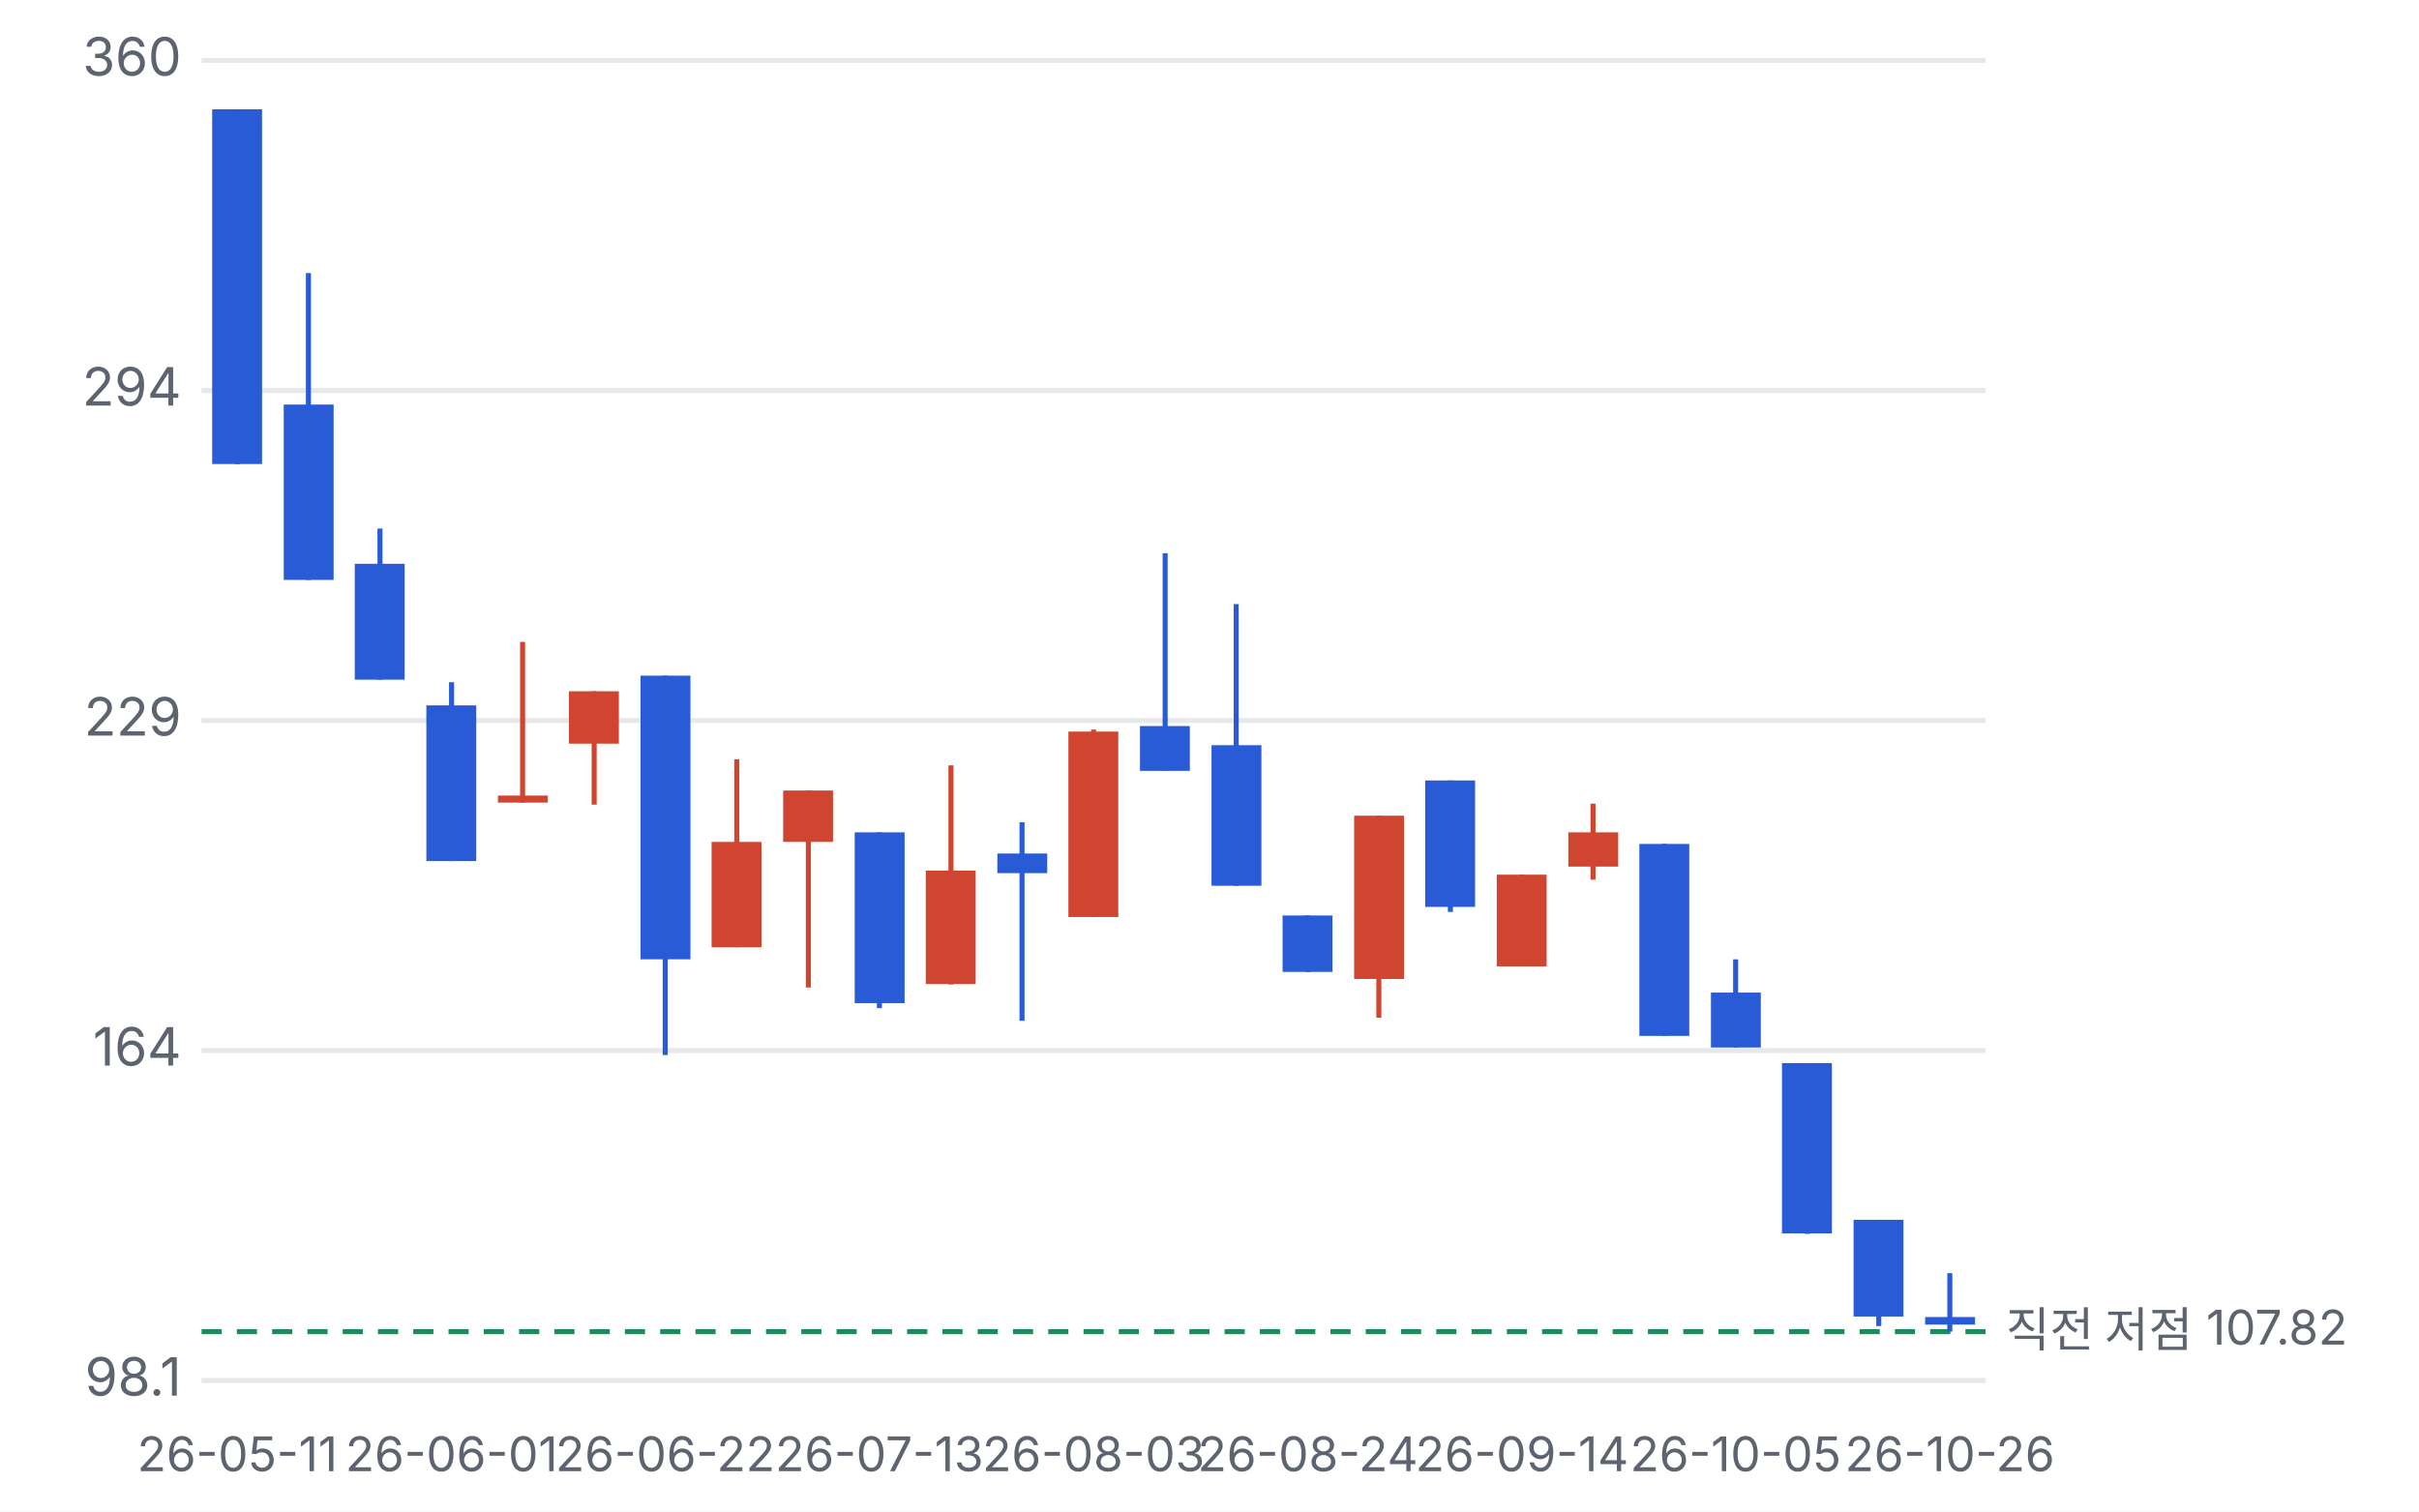
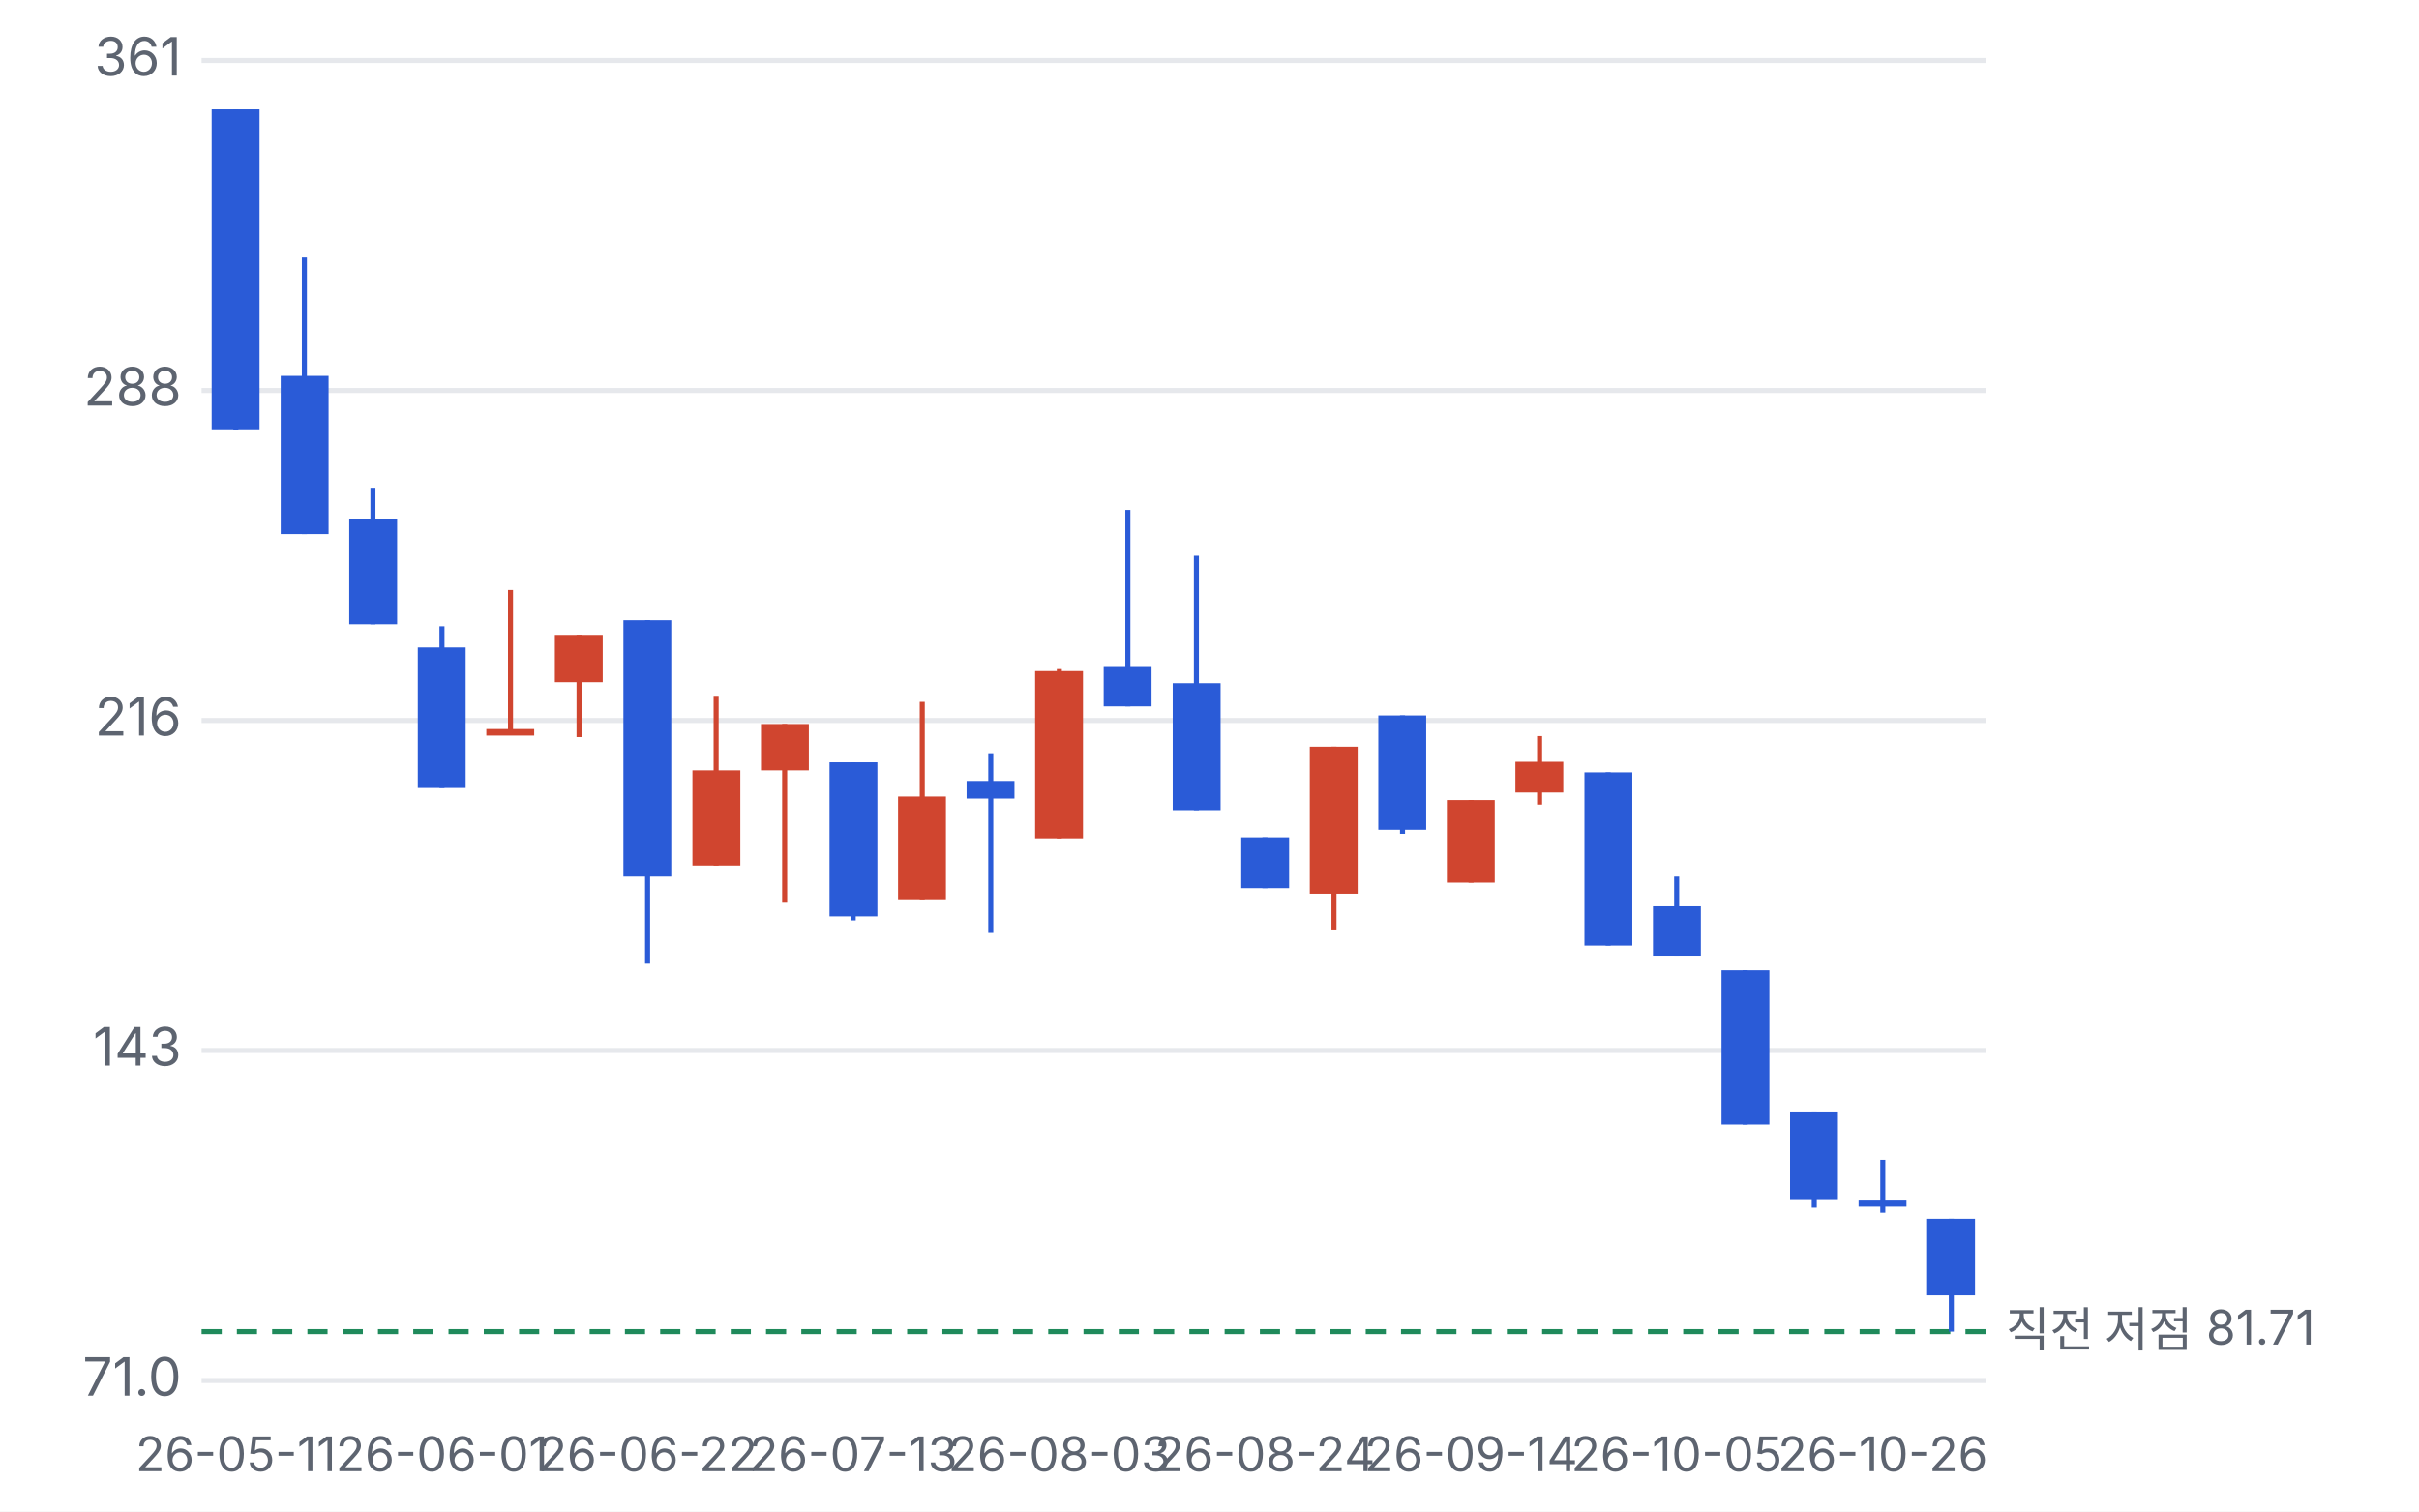
<svg xmlns="http://www.w3.org/2000/svg" viewBox="0 0 480 300" width="480" height="300">
  <style>text{fill:#5d6470;font-size:10.5px;font-family:-apple-system,'Apple SD Gothic Neo','Malgun Gothic',sans-serif}</style>
  <rect width="100%" height="100%" fill="#ffffff" />
  <g transform="translate(0,0)">
    <line x1="40" x2="394" y1="274.0" y2="274.0" stroke="#e6e8ec" />
-     <text x="36" y="277.0" text-anchor="end">98.1</text>
+     <text x="36" y="277.0" text-anchor="end">71.0</text>
    <line x1="40" x2="394" y1="208.5" y2="208.5" stroke="#e6e8ec" />
-     <text x="36" y="211.5" text-anchor="end">164</text>
+     <text x="36" y="211.5" text-anchor="end">143</text>
    <line x1="40" x2="394" y1="143.0" y2="143.0" stroke="#e6e8ec" />
-     <text x="36" y="146.0" text-anchor="end">229</text>
+     <text x="36" y="146.0" text-anchor="end">216</text>
    <line x1="40" x2="394" y1="77.5" y2="77.5" stroke="#e6e8ec" />
-     <text x="36" y="80.5" text-anchor="end">294</text>
+     <text x="36" y="80.5" text-anchor="end">288</text>
    <line x1="40" x2="394" y1="12.0" y2="12.0" stroke="#e6e8ec" />
-     <text x="36" y="15.0" text-anchor="end">360</text>
+     <text x="36" y="15.0" text-anchor="end">361</text>
    <line x1="40" x2="394" y1="264.3" y2="264.3" stroke="#1f8a5b" stroke-dasharray="4 3" />
-     <text x="398" y="267.3" style="font-size:9.5px">직전 저점 107.82</text>
-     <line x1="47.1" x2="47.1" y1="21.7" y2="92.1" stroke="#2a5bd7" />
-     <rect x="42.1" y="21.7" width="9.9" height="70.4" fill="#2a5bd7" />
-     <text x="47.1" y="292" text-anchor="middle" style="font-size:9.5px">26-05-11</text>
-     <line x1="61.2" x2="61.2" y1="54.2" y2="115.1" stroke="#2a5bd7" />
-     <rect x="56.3" y="80.3" width="9.9" height="34.8" fill="#2a5bd7" />
-     <line x1="75.4" x2="75.4" y1="104.9" y2="134.9" stroke="#2a5bd7" />
-     <rect x="70.4" y="111.9" width="9.9" height="23.0" fill="#2a5bd7" />
-     <line x1="89.6" x2="89.6" y1="135.4" y2="170.9" stroke="#2a5bd7" />
-     <rect x="84.6" y="140.0" width="9.9" height="30.9" fill="#2a5bd7" />
-     <text x="89.6" y="292" text-anchor="middle" style="font-size:9.5px">26-06-01</text>
-     <line x1="103.7" x2="103.7" y1="127.4" y2="159.3" stroke="#d0452f" />
-     <rect x="98.8" y="157.9" width="9.9" height="1.4" fill="#d0452f" />
-     <line x1="117.9" x2="117.9" y1="137.2" y2="159.7" stroke="#d0452f" />
-     <rect x="112.9" y="137.2" width="9.9" height="10.4" fill="#d0452f" />
-     <line x1="132.0" x2="132.0" y1="134.1" y2="209.4" stroke="#2a5bd7" />
-     <rect x="127.1" y="134.1" width="9.9" height="56.3" fill="#2a5bd7" />
-     <text x="132.0" y="292" text-anchor="middle" style="font-size:9.5px">26-06-22</text>
-     <line x1="146.2" x2="146.2" y1="150.7" y2="188.0" stroke="#d0452f" />
-     <rect x="141.2" y="167.1" width="9.9" height="20.9" fill="#d0452f" />
-     <line x1="160.4" x2="160.4" y1="156.9" y2="196.0" stroke="#d0452f" />
-     <rect x="155.4" y="156.9" width="9.9" height="10.2" fill="#d0452f" />
-     <line x1="174.5" x2="174.5" y1="165.2" y2="200.1" stroke="#2a5bd7" />
-     <rect x="169.6" y="165.2" width="9.9" height="33.9" fill="#2a5bd7" />
-     <text x="174.5" y="292" text-anchor="middle" style="font-size:9.5px">26-07-13</text>
-     <line x1="188.7" x2="188.7" y1="151.9" y2="195.4" stroke="#d0452f" />
-     <rect x="183.7" y="172.8" width="9.9" height="22.5" fill="#d0452f" />
-     <line x1="202.8" x2="202.8" y1="163.2" y2="202.6" stroke="#2a5bd7" />
-     <rect x="197.9" y="169.4" width="9.9" height="3.9" fill="#2a5bd7" />
-     <line x1="217.0" x2="217.0" y1="144.8" y2="182.0" stroke="#d0452f" />
-     <rect x="212.0" y="145.2" width="9.9" height="36.8" fill="#d0452f" />
-     <text x="217.0" y="292" text-anchor="middle" style="font-size:9.5px">26-08-03</text>
-     <line x1="231.2" x2="231.2" y1="109.8" y2="152.9" stroke="#2a5bd7" />
-     <rect x="226.2" y="144.1" width="9.9" height="8.9" fill="#2a5bd7" />
-     <line x1="245.3" x2="245.3" y1="119.9" y2="175.8" stroke="#2a5bd7" />
-     <rect x="240.4" y="147.9" width="9.9" height="27.9" fill="#2a5bd7" />
-     <line x1="259.5" x2="259.5" y1="181.7" y2="192.9" stroke="#2a5bd7" />
-     <rect x="254.5" y="181.7" width="9.9" height="11.2" fill="#2a5bd7" />
-     <text x="259.5" y="292" text-anchor="middle" style="font-size:9.5px">26-08-24</text>
-     <line x1="273.6" x2="273.6" y1="161.9" y2="202.0" stroke="#d0452f" />
-     <rect x="268.7" y="161.9" width="9.9" height="32.4" fill="#d0452f" />
-     <line x1="287.8" x2="287.8" y1="154.9" y2="181.0" stroke="#2a5bd7" />
-     <rect x="282.8" y="154.9" width="9.9" height="25.1" fill="#2a5bd7" />
-     <line x1="302.0" x2="302.0" y1="173.6" y2="191.8" stroke="#d0452f" />
-     <rect x="297.0" y="173.6" width="9.9" height="18.2" fill="#d0452f" />
-     <text x="302.0" y="292" text-anchor="middle" style="font-size:9.5px">26-09-14</text>
-     <line x1="316.1" x2="316.1" y1="159.5" y2="174.6" stroke="#d0452f" />
-     <rect x="311.2" y="165.2" width="9.9" height="6.8" fill="#d0452f" />
-     <line x1="330.3" x2="330.3" y1="167.5" y2="205.6" stroke="#2a5bd7" />
-     <rect x="325.3" y="167.5" width="9.9" height="38.1" fill="#2a5bd7" />
-     <line x1="344.4" x2="344.4" y1="190.4" y2="207.9" stroke="#2a5bd7" />
-     <rect x="339.5" y="197.0" width="9.9" height="10.9" fill="#2a5bd7" />
-     <text x="344.4" y="292" text-anchor="middle" style="font-size:9.5px">26-10-05</text>
-     <line x1="358.6" x2="358.6" y1="211.0" y2="244.9" stroke="#2a5bd7" />
-     <rect x="353.6" y="211.0" width="9.9" height="33.8" fill="#2a5bd7" />
-     <line x1="372.8" x2="372.8" y1="242.1" y2="263.2" stroke="#2a5bd7" />
-     <rect x="367.8" y="242.1" width="9.9" height="19.2" fill="#2a5bd7" />
-     <line x1="386.9" x2="386.9" y1="252.7" y2="264.3" stroke="#2a5bd7" />
-     <rect x="382.0" y="261.4" width="9.9" height="1.5" fill="#2a5bd7" />
-     <text x="386.9" y="292" text-anchor="middle" style="font-size:9.5px">26-10-26</text>
+     <text x="398" y="267.3" style="font-size:9.5px">직전 저점 81.71</text>
+     <line x1="46.8" x2="46.8" y1="21.7" y2="85.3" stroke="#2a5bd7" />
+     <rect x="42.0" y="21.7" width="9.5" height="63.5" fill="#2a5bd7" />
+     <text x="46.8" y="292" text-anchor="middle" style="font-size:9.5px">26-05-11</text>
+     <line x1="60.4" x2="60.4" y1="51.1" y2="106.0" stroke="#2a5bd7" />
+     <rect x="55.7" y="74.6" width="9.5" height="31.4" fill="#2a5bd7" />
+     <line x1="74.0" x2="74.0" y1="96.8" y2="123.9" stroke="#2a5bd7" />
+     <rect x="69.3" y="103.1" width="9.5" height="20.8" fill="#2a5bd7" />
+     <line x1="87.7" x2="87.7" y1="124.3" y2="156.4" stroke="#2a5bd7" />
+     <rect x="82.9" y="128.5" width="9.5" height="27.9" fill="#2a5bd7" />
+     <text x="87.7" y="292" text-anchor="middle" style="font-size:9.5px">26-06-01</text>
+     <line x1="101.3" x2="101.3" y1="117.1" y2="145.9" stroke="#d0452f" />
+     <rect x="96.5" y="144.7" width="9.5" height="1.3" fill="#d0452f" />
+     <line x1="114.9" x2="114.9" y1="126.0" y2="146.3" stroke="#d0452f" />
+     <rect x="110.1" y="126.0" width="9.5" height="9.4" fill="#d0452f" />
+     <line x1="128.5" x2="128.5" y1="123.1" y2="191.1" stroke="#2a5bd7" />
+     <rect x="123.7" y="123.1" width="9.5" height="50.9" fill="#2a5bd7" />
+     <text x="128.5" y="292" text-anchor="middle" style="font-size:9.5px">26-06-22</text>
+     <line x1="142.1" x2="142.1" y1="138.1" y2="171.8" stroke="#d0452f" />
+     <rect x="137.4" y="152.9" width="9.5" height="18.9" fill="#d0452f" />
+     <line x1="155.7" x2="155.7" y1="143.7" y2="179.0" stroke="#d0452f" />
+     <rect x="151.0" y="143.7" width="9.5" height="9.2" fill="#d0452f" />
+     <line x1="169.3" x2="169.3" y1="151.3" y2="182.7" stroke="#2a5bd7" />
+     <rect x="164.6" y="151.3" width="9.5" height="30.6" fill="#2a5bd7" />
+     <text x="169.3" y="292" text-anchor="middle" style="font-size:9.5px">26-07-13</text>
+     <line x1="183.0" x2="183.0" y1="139.3" y2="178.5" stroke="#d0452f" />
+     <rect x="178.2" y="158.1" width="9.5" height="20.4" fill="#d0452f" />
+     <line x1="196.6" x2="196.6" y1="149.5" y2="185.0" stroke="#2a5bd7" />
+     <rect x="191.8" y="155.0" width="9.5" height="3.5" fill="#2a5bd7" />
+     <line x1="210.2" x2="210.2" y1="132.8" y2="166.4" stroke="#d0452f" />
+     <rect x="205.4" y="133.2" width="9.5" height="33.2" fill="#d0452f" />
+     <text x="210.2" y="292" text-anchor="middle" style="font-size:9.5px">26-08-03</text>
+     <line x1="223.8" x2="223.8" y1="101.2" y2="140.2" stroke="#2a5bd7" />
+     <rect x="219.0" y="132.2" width="9.5" height="8.0" fill="#2a5bd7" />
+     <line x1="237.4" x2="237.4" y1="110.3" y2="160.8" stroke="#2a5bd7" />
+     <rect x="232.7" y="135.6" width="9.5" height="25.2" fill="#2a5bd7" />
+     <line x1="251.0" x2="251.0" y1="166.2" y2="176.3" stroke="#2a5bd7" />
+     <rect x="246.3" y="166.2" width="9.5" height="10.1" fill="#2a5bd7" />
+     <text x="251.0" y="292" text-anchor="middle" style="font-size:9.5px">26-08-24</text>
+     <line x1="264.7" x2="264.7" y1="148.2" y2="184.5" stroke="#d0452f" />
+     <rect x="259.9" y="148.2" width="9.5" height="29.2" fill="#d0452f" />
+     <line x1="278.3" x2="278.3" y1="142.0" y2="165.5" stroke="#2a5bd7" />
+     <rect x="273.5" y="142.0" width="9.5" height="22.7" fill="#2a5bd7" />
+     <line x1="291.9" x2="291.9" y1="158.8" y2="175.2" stroke="#d0452f" />
+     <rect x="287.1" y="158.8" width="9.5" height="16.4" fill="#d0452f" />
+     <text x="291.9" y="292" text-anchor="middle" style="font-size:9.5px">26-09-14</text>
+     <line x1="305.5" x2="305.5" y1="146.1" y2="159.7" stroke="#d0452f" />
+     <rect x="300.7" y="151.2" width="9.5" height="6.1" fill="#d0452f" />
+     <line x1="319.1" x2="319.1" y1="153.3" y2="187.7" stroke="#2a5bd7" />
+     <rect x="314.4" y="153.3" width="9.5" height="34.4" fill="#2a5bd7" />
+     <line x1="332.7" x2="332.7" y1="174.0" y2="189.7" stroke="#2a5bd7" />
+     <rect x="328.0" y="179.9" width="9.5" height="9.8" fill="#2a5bd7" />
+     <text x="332.7" y="292" text-anchor="middle" style="font-size:9.5px">26-10-05</text>
+     <line x1="346.3" x2="346.3" y1="192.6" y2="223.2" stroke="#2a5bd7" />
+     <rect x="341.6" y="192.6" width="9.5" height="30.6" fill="#2a5bd7" />
+     <line x1="360.0" x2="360.0" y1="220.6" y2="239.7" stroke="#2a5bd7" />
+     <rect x="355.2" y="220.6" width="9.5" height="17.4" fill="#2a5bd7" />
+     <line x1="373.6" x2="373.6" y1="230.2" y2="240.7" stroke="#2a5bd7" />
+     <rect x="368.8" y="238.1" width="9.5" height="1.4" fill="#2a5bd7" />
+     <text x="373.6" y="292" text-anchor="middle" style="font-size:9.5px">26-10-26</text>
+     <line x1="387.2" x2="387.2" y1="241.9" y2="264.3" stroke="#2a5bd7" />
+     <rect x="382.4" y="241.9" width="9.5" height="15.2" fill="#2a5bd7" />
  </g>
</svg>
